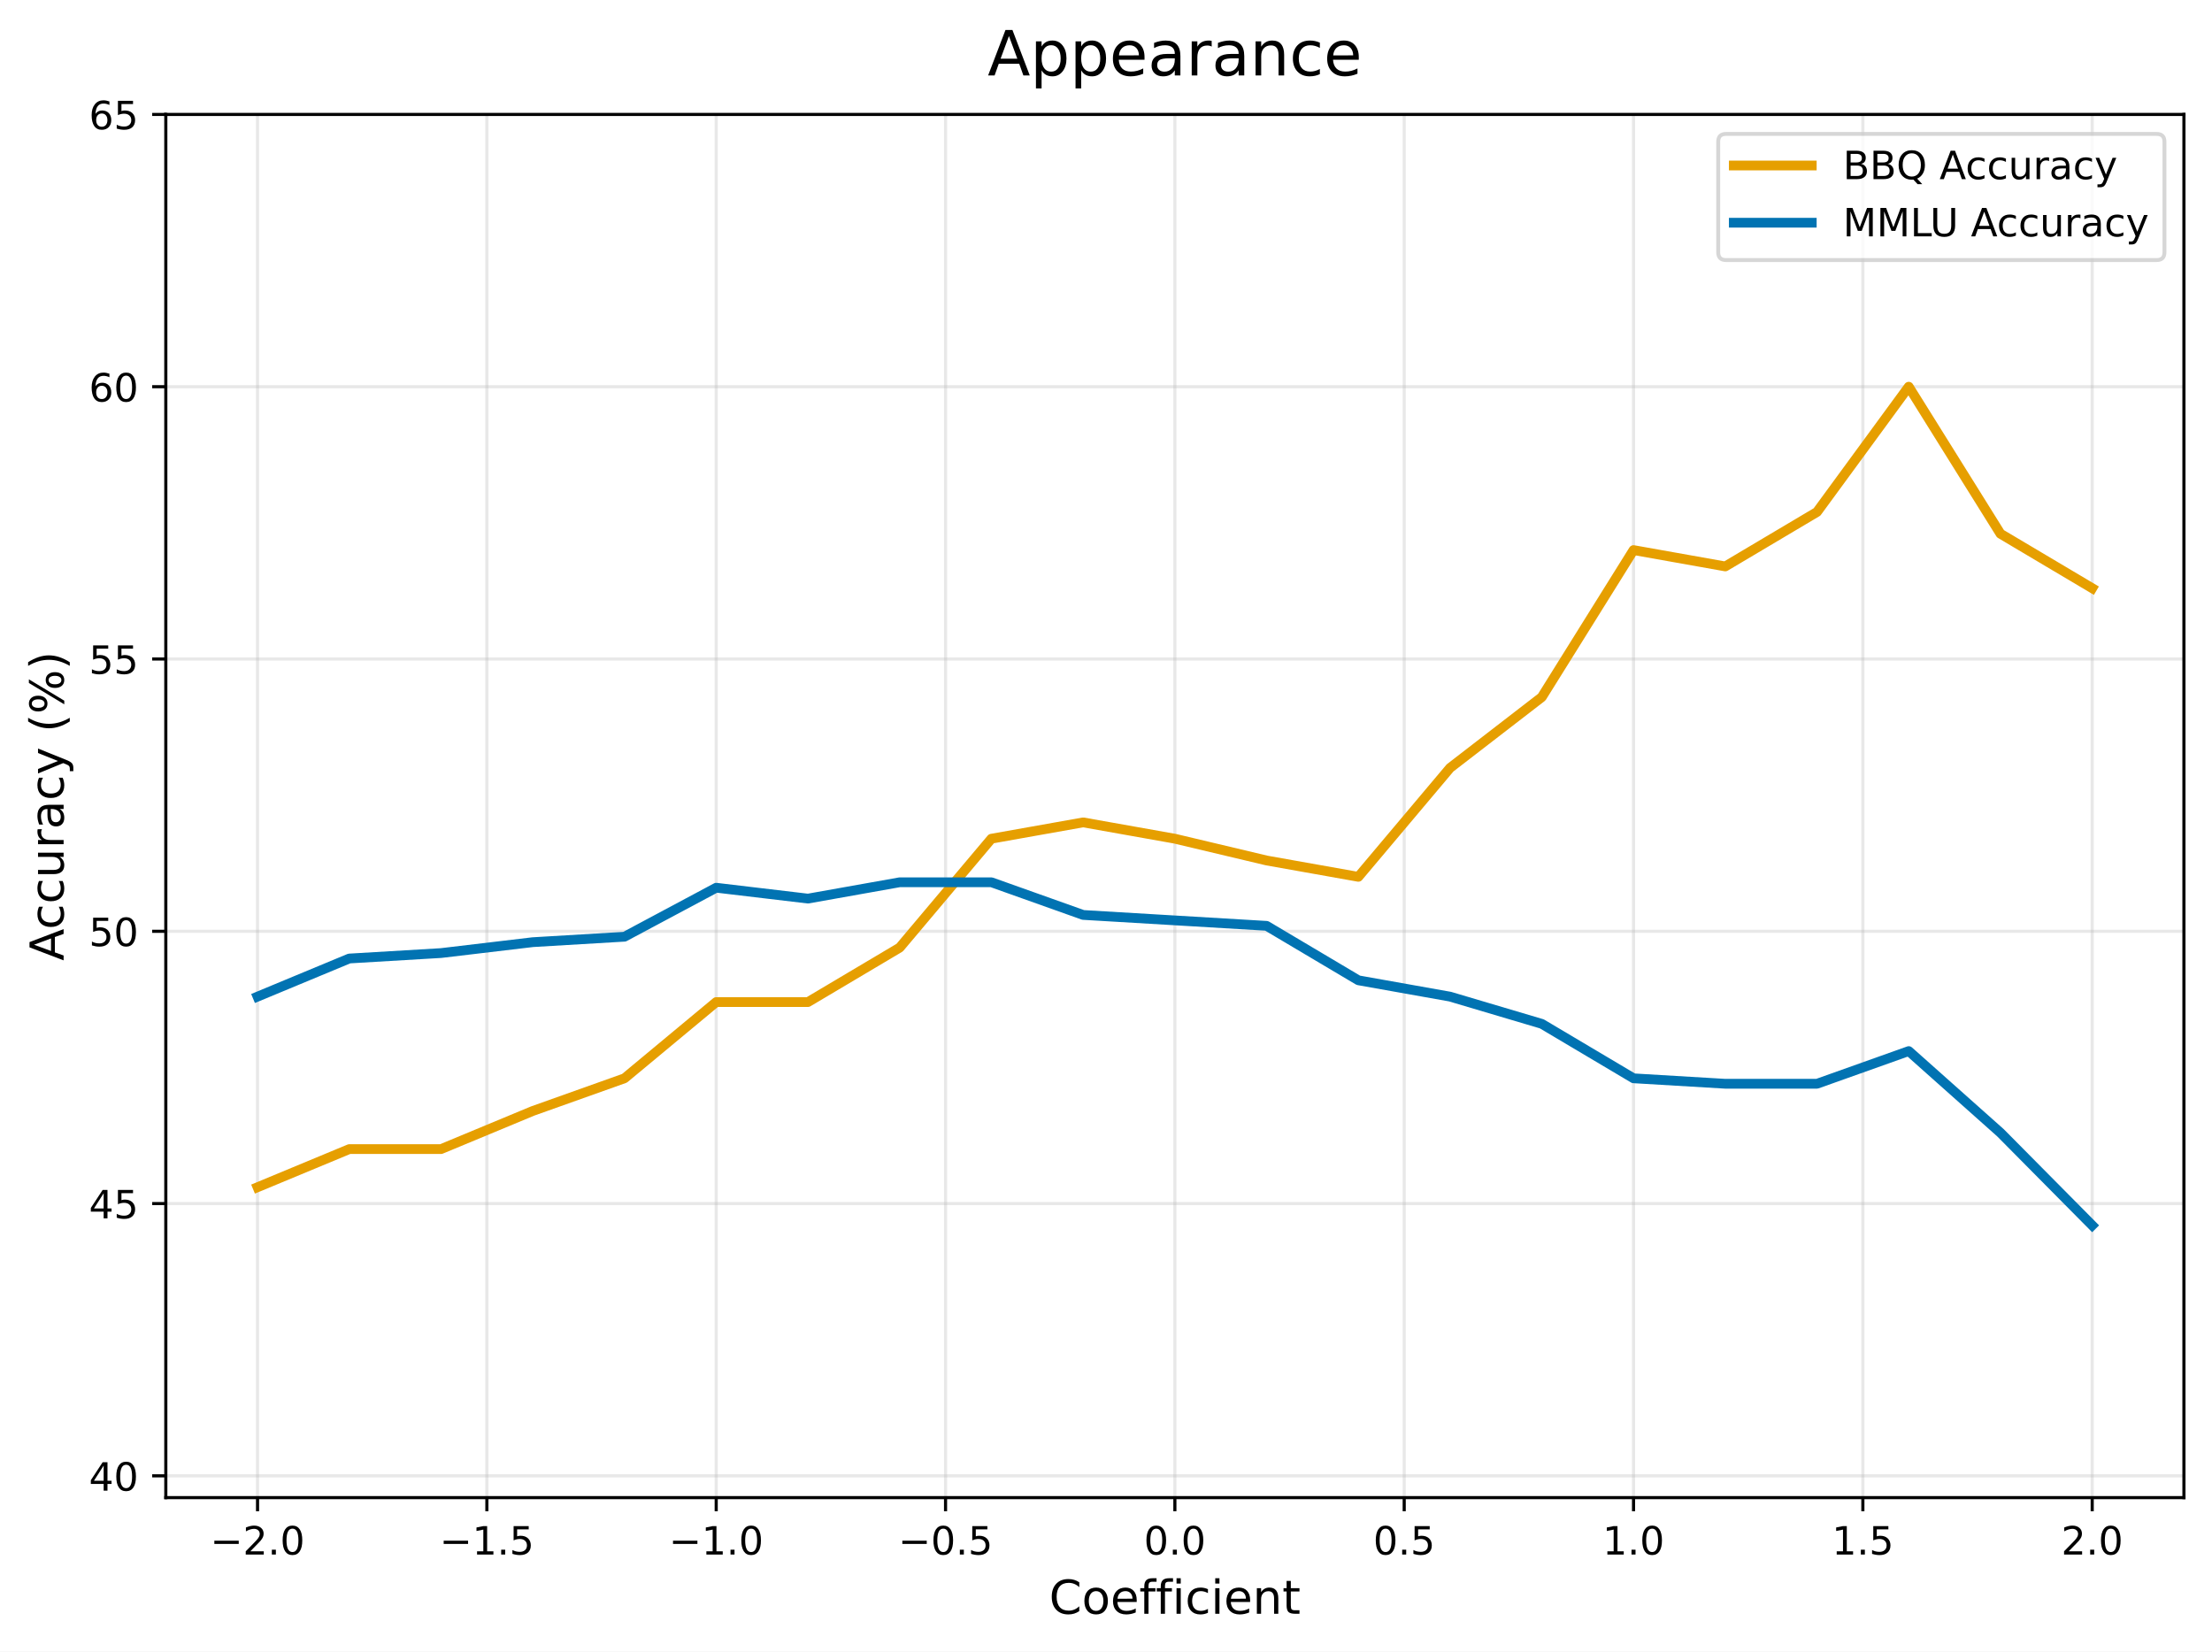
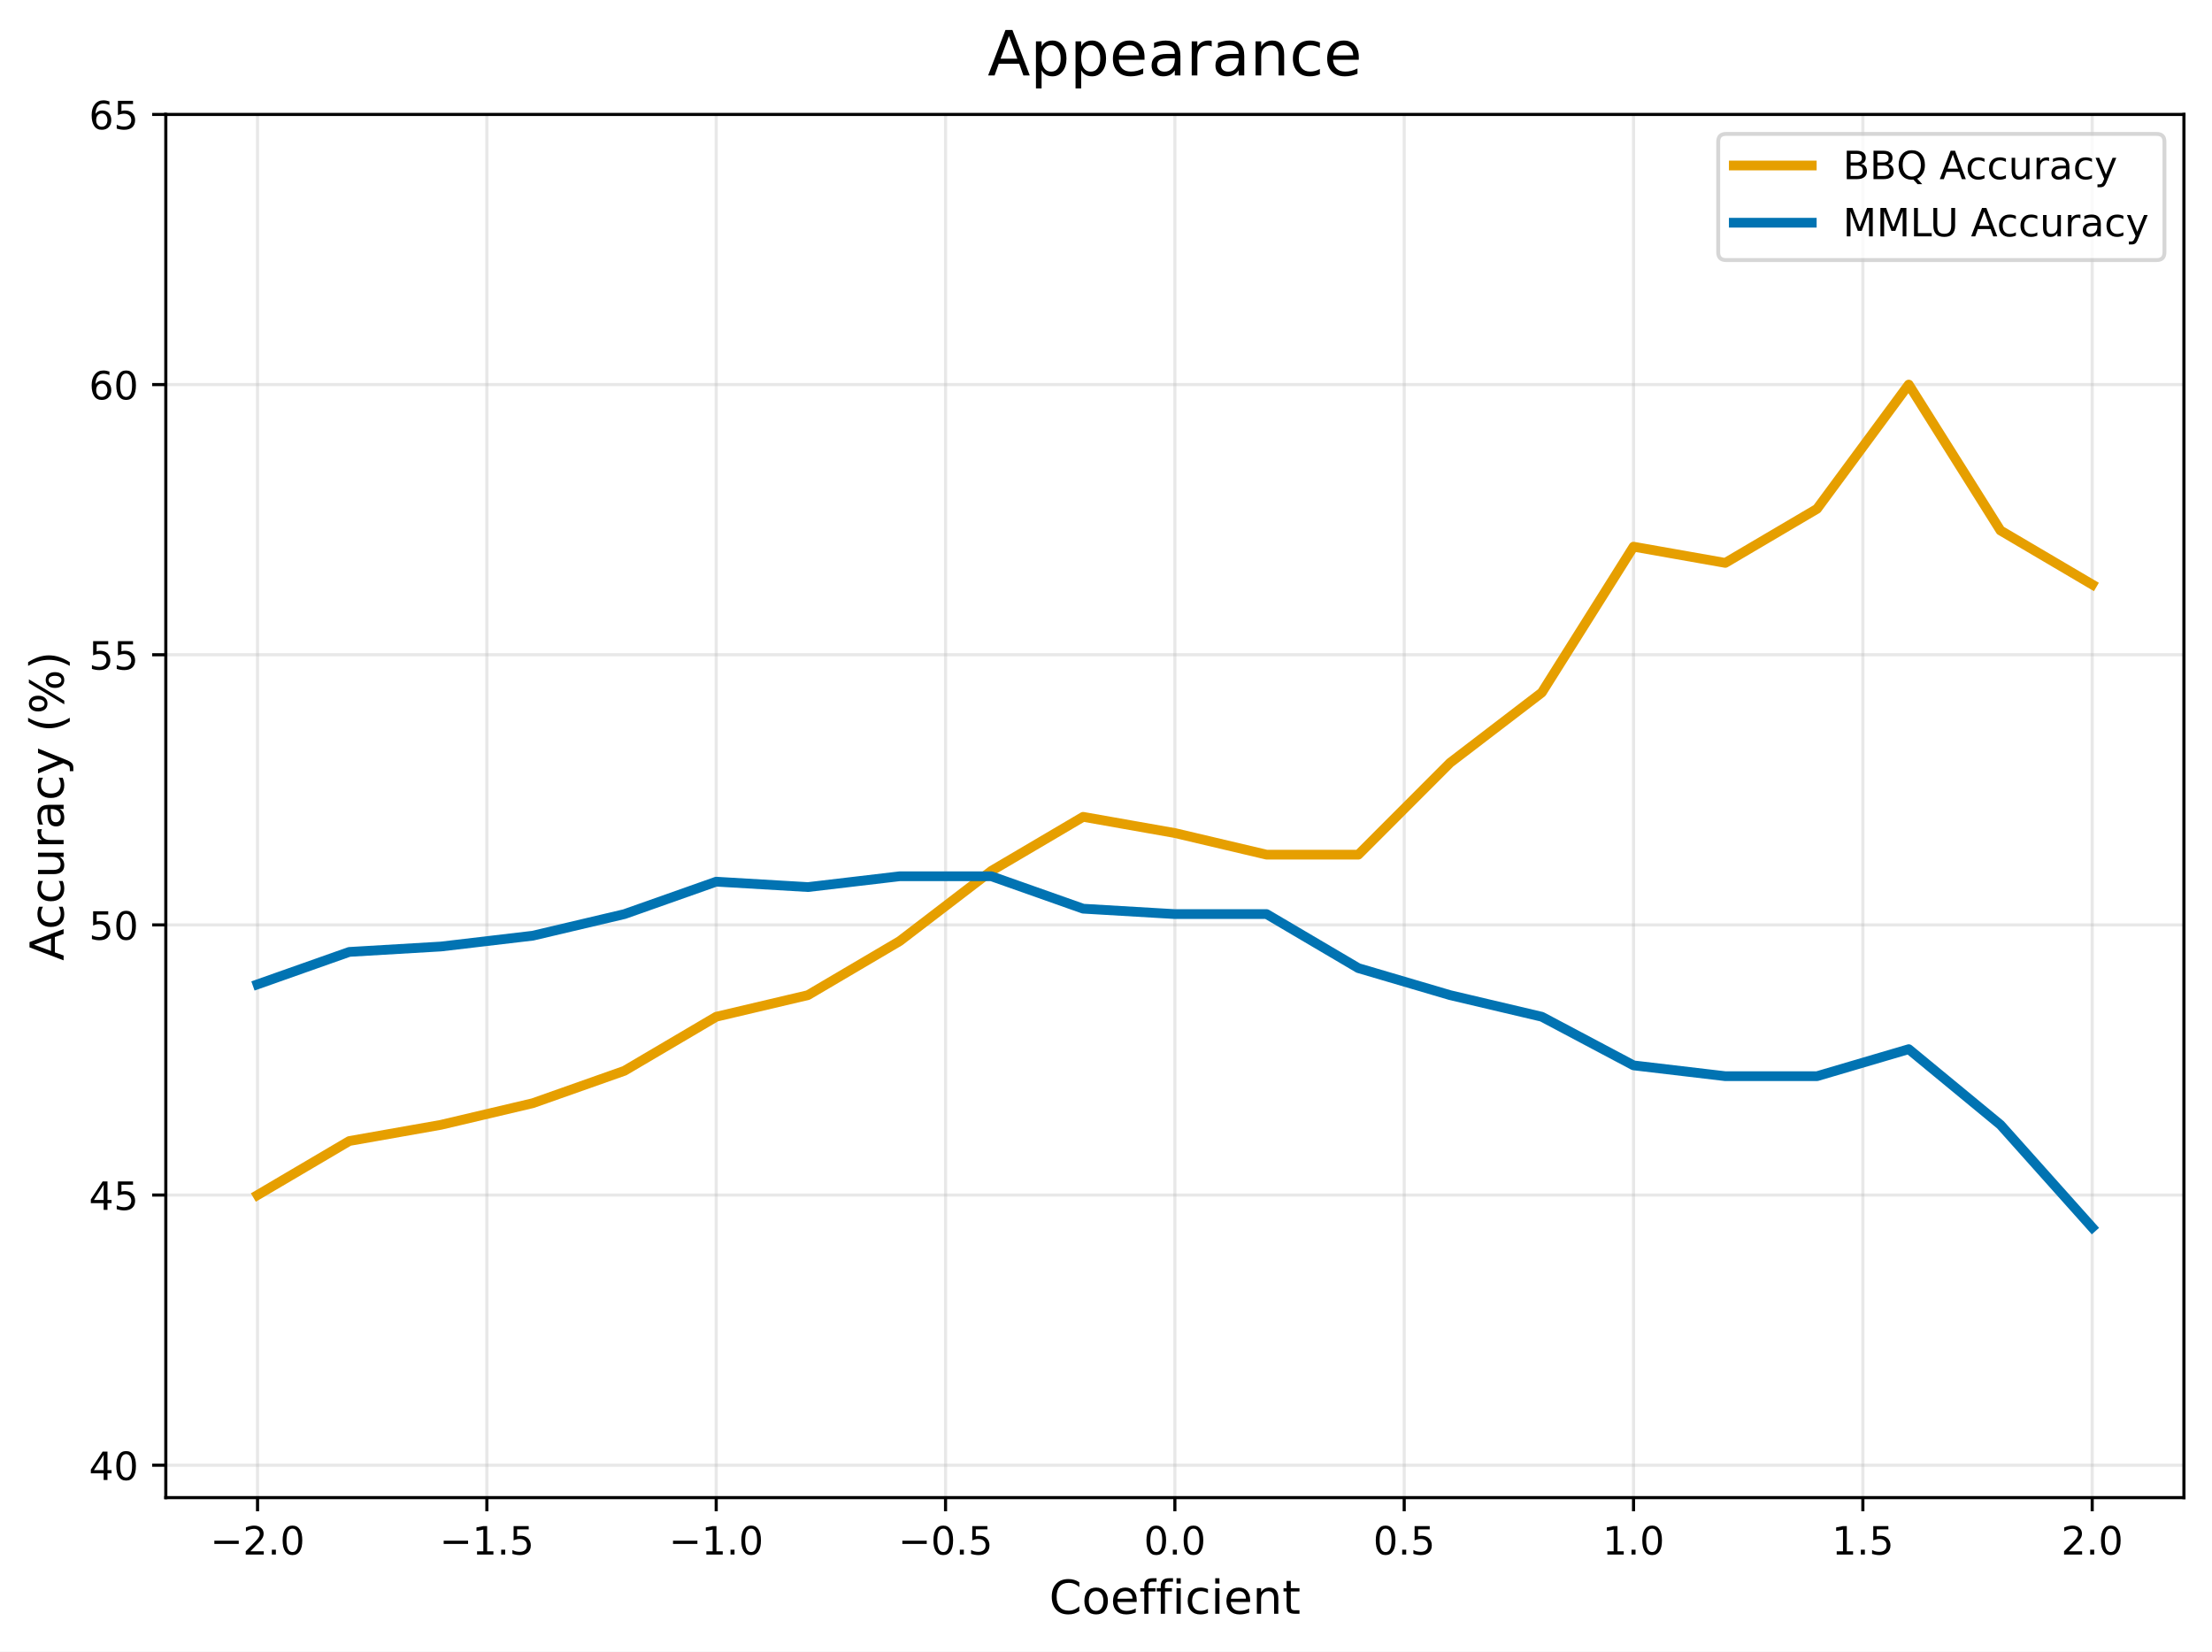
<svg xmlns="http://www.w3.org/2000/svg" xmlns:xlink="http://www.w3.org/1999/xlink" width="567.489pt" height="423.689pt" viewBox="0 0 567.489 423.689" version="1.1">
  <defs>
    <style type="text/css">*{stroke-linejoin: round; stroke-linecap: butt}</style>
  </defs>
  <g id="figure_1">
    <g id="patch_1">
      <path d="M 0 423.689  L 567.489 423.689  L 567.489 0  L 0 0  z " style="fill: #ffffff" />
    </g>
    <g id="axes_1">
      <g id="patch_2">
        <path d="M 42.539 384.197  L 560.289 384.197  L 560.289 29.358  L 42.539 29.358  z " style="fill: #ffffff" />
      </g>
      <g id="matplotlib.axis_1">
        <g id="xtick_1">
          <g id="line2d_1">
-             <path d="M 66.073 384.197  L 66.073 29.358  " clip-path="url(#pee9d8e4a47)" style="fill: none; stroke: #b0b0b0; stroke-opacity: 0.3; stroke-width: 0.8; stroke-linecap: square" />
+             <path d="M 66.073 384.197  L 66.073 29.358  " clip-path="url(#p4765f269e0)" style="fill: none; stroke: #b0b0b0; stroke-opacity: 0.3; stroke-width: 0.8; stroke-linecap: square" />
          </g>
          <g id="line2d_2">
            <defs>
-               <path id="mdbf697d96a" d="M 0 0  L 0 3.5  " style="stroke: #000000; stroke-width: 0.8" />
-             </defs>
-             <g>
-               <use xlink:href="#mdbf697d96a" x="66.073" y="384.197" style="stroke: #000000; stroke-width: 0.8" />
+               <path id="mf1cdeac065" d="M 0 0  L 0 3.5  " style="stroke: #000000; stroke-width: 0.8" />
+             </defs>
+             <g>
+               <use xlink:href="#mf1cdeac065" x="66.073" y="384.197" style="stroke: #000000; stroke-width: 0.8" />
            </g>
          </g>
          <g id="text_1">
            <g transform="translate(53.93144 398.7959) scale(0.1 -0.1)">
              <defs>
                <path id="DejaVuSans-2212" d="M 678 2272  L 4684 2272  L 4684 1741  L 678 1741  L 678 2272  z " transform="scale(0.015625)" />
                <path id="DejaVuSans-32" d="M 1228 531  L 3431 531  L 3431 0  L 469 0  L 469 531  Q 828 903 1448 1529  Q 2069 2156 2228 2338  Q 2531 2678 2651 2914  Q 2772 3150 2772 3378  Q 2772 3750 2511 3984  Q 2250 4219 1831 4219  Q 1534 4219 1204 4116  Q 875 4013 500 3803  L 500 4441  Q 881 4594 1212 4672  Q 1544 4750 1819 4750  Q 2544 4750 2975 4387  Q 3406 4025 3406 3419  Q 3406 3131 3298 2873  Q 3191 2616 2906 2266  Q 2828 2175 2409 1742  Q 1991 1309 1228 531  z " transform="scale(0.015625)" />
                <path id="DejaVuSans-2e" d="M 684 794  L 1344 794  L 1344 0  L 684 0  L 684 794  z " transform="scale(0.015625)" />
                <path id="DejaVuSans-30" d="M 2034 4250  Q 1547 4250 1301 3770  Q 1056 3291 1056 2328  Q 1056 1369 1301 889  Q 1547 409 2034 409  Q 2525 409 2770 889  Q 3016 1369 3016 2328  Q 3016 3291 2770 3770  Q 2525 4250 2034 4250  z M 2034 4750  Q 2819 4750 3233 4129  Q 3647 3509 3647 2328  Q 3647 1150 3233 529  Q 2819 -91 2034 -91  Q 1250 -91 836 529  Q 422 1150 422 2328  Q 422 3509 836 4129  Q 1250 4750 2034 4750  z " transform="scale(0.015625)" />
              </defs>
              <use xlink:href="#DejaVuSans-2212" />
              <use xlink:href="#DejaVuSans-32" transform="translate(83.78906 0)" />
              <use xlink:href="#DejaVuSans-2e" transform="translate(147.4121 0)" />
              <use xlink:href="#DejaVuSans-30" transform="translate(179.1992 0)" />
            </g>
          </g>
        </g>
        <g id="xtick_2">
          <g id="line2d_3">
-             <path d="M 124.908 384.197  L 124.908 29.358  " clip-path="url(#pee9d8e4a47)" style="fill: none; stroke: #b0b0b0; stroke-opacity: 0.3; stroke-width: 0.8; stroke-linecap: square" />
+             <path d="M 124.908 384.197  L 124.908 29.358  " clip-path="url(#p4765f269e0)" style="fill: none; stroke: #b0b0b0; stroke-opacity: 0.3; stroke-width: 0.8; stroke-linecap: square" />
          </g>
          <g id="line2d_4">
            <g>
-               <use xlink:href="#mdbf697d96a" x="124.908" y="384.197" style="stroke: #000000; stroke-width: 0.8" />
+               <use xlink:href="#mf1cdeac065" x="124.908" y="384.197" style="stroke: #000000; stroke-width: 0.8" />
            </g>
          </g>
          <g id="text_2">
            <g transform="translate(112.7667 398.7959) scale(0.1 -0.1)">
              <defs>
                <path id="DejaVuSans-31" d="M 794 531  L 1825 531  L 1825 4091  L 703 3866  L 703 4441  L 1819 4666  L 2450 4666  L 2450 531  L 3481 531  L 3481 0  L 794 0  L 794 531  z " transform="scale(0.015625)" />
                <path id="DejaVuSans-35" d="M 691 4666  L 3169 4666  L 3169 4134  L 1269 4134  L 1269 2991  Q 1406 3038 1543 3061  Q 1681 3084 1819 3084  Q 2600 3084 3056 2656  Q 3513 2228 3513 1497  Q 3513 744 3044 326  Q 2575 -91 1722 -91  Q 1428 -91 1123 -41  Q 819 9 494 109  L 494 744  Q 775 591 1075 516  Q 1375 441 1709 441  Q 2250 441 2565 725  Q 2881 1009 2881 1497  Q 2881 1984 2565 2268  Q 2250 2553 1709 2553  Q 1456 2553 1204 2497  Q 953 2441 691 2322  L 691 4666  z " transform="scale(0.015625)" />
              </defs>
              <use xlink:href="#DejaVuSans-2212" />
              <use xlink:href="#DejaVuSans-31" transform="translate(83.78906 0)" />
              <use xlink:href="#DejaVuSans-2e" transform="translate(147.4121 0)" />
              <use xlink:href="#DejaVuSans-35" transform="translate(179.1992 0)" />
            </g>
          </g>
        </g>
        <g id="xtick_3">
          <g id="line2d_5">
-             <path d="M 183.743 384.197  L 183.743 29.358  " clip-path="url(#pee9d8e4a47)" style="fill: none; stroke: #b0b0b0; stroke-opacity: 0.3; stroke-width: 0.8; stroke-linecap: square" />
+             <path d="M 183.743 384.197  L 183.743 29.358  " clip-path="url(#p4765f269e0)" style="fill: none; stroke: #b0b0b0; stroke-opacity: 0.3; stroke-width: 0.8; stroke-linecap: square" />
          </g>
          <g id="line2d_6">
            <g>
-               <use xlink:href="#mdbf697d96a" x="183.743" y="384.197" style="stroke: #000000; stroke-width: 0.8" />
+               <use xlink:href="#mf1cdeac065" x="183.743" y="384.197" style="stroke: #000000; stroke-width: 0.8" />
            </g>
          </g>
          <g id="text_3">
            <g transform="translate(171.6019 398.7959) scale(0.1 -0.1)">
              <use xlink:href="#DejaVuSans-2212" />
              <use xlink:href="#DejaVuSans-31" transform="translate(83.78906 0)" />
              <use xlink:href="#DejaVuSans-2e" transform="translate(147.4121 0)" />
              <use xlink:href="#DejaVuSans-30" transform="translate(179.1992 0)" />
            </g>
          </g>
        </g>
        <g id="xtick_4">
          <g id="line2d_7">
-             <path d="M 242.579 384.197  L 242.579 29.358  " clip-path="url(#pee9d8e4a47)" style="fill: none; stroke: #b0b0b0; stroke-opacity: 0.3; stroke-width: 0.8; stroke-linecap: square" />
+             <path d="M 242.579 384.197  L 242.579 29.358  " clip-path="url(#p4765f269e0)" style="fill: none; stroke: #b0b0b0; stroke-opacity: 0.3; stroke-width: 0.8; stroke-linecap: square" />
          </g>
          <g id="line2d_8">
            <g>
-               <use xlink:href="#mdbf697d96a" x="242.579" y="384.197" style="stroke: #000000; stroke-width: 0.8" />
+               <use xlink:href="#mf1cdeac065" x="242.579" y="384.197" style="stroke: #000000; stroke-width: 0.8" />
            </g>
          </g>
          <g id="text_4">
            <g transform="translate(230.4371 398.7959) scale(0.1 -0.1)">
              <use xlink:href="#DejaVuSans-2212" />
              <use xlink:href="#DejaVuSans-30" transform="translate(83.78906 0)" />
              <use xlink:href="#DejaVuSans-2e" transform="translate(147.4121 0)" />
              <use xlink:href="#DejaVuSans-35" transform="translate(179.1992 0)" />
            </g>
          </g>
        </g>
        <g id="xtick_5">
          <g id="line2d_9">
-             <path d="M 301.414 384.197  L 301.414 29.358  " clip-path="url(#pee9d8e4a47)" style="fill: none; stroke: #b0b0b0; stroke-opacity: 0.3; stroke-width: 0.8; stroke-linecap: square" />
+             <path d="M 301.414 384.197  L 301.414 29.358  " clip-path="url(#p4765f269e0)" style="fill: none; stroke: #b0b0b0; stroke-opacity: 0.3; stroke-width: 0.8; stroke-linecap: square" />
          </g>
          <g id="line2d_10">
            <g>
-               <use xlink:href="#mdbf697d96a" x="301.414" y="384.197" style="stroke: #000000; stroke-width: 0.8" />
+               <use xlink:href="#mf1cdeac065" x="301.414" y="384.197" style="stroke: #000000; stroke-width: 0.8" />
            </g>
          </g>
          <g id="text_5">
            <g transform="translate(293.4622 398.7959) scale(0.1 -0.1)">
              <use xlink:href="#DejaVuSans-30" />
              <use xlink:href="#DejaVuSans-2e" transform="translate(63.62305 0)" />
              <use xlink:href="#DejaVuSans-30" transform="translate(95.41016 0)" />
            </g>
          </g>
        </g>
        <g id="xtick_6">
          <g id="line2d_11">
-             <path d="M 360.249 384.197  L 360.249 29.358  " clip-path="url(#pee9d8e4a47)" style="fill: none; stroke: #b0b0b0; stroke-opacity: 0.3; stroke-width: 0.8; stroke-linecap: square" />
+             <path d="M 360.249 384.197  L 360.249 29.358  " clip-path="url(#p4765f269e0)" style="fill: none; stroke: #b0b0b0; stroke-opacity: 0.3; stroke-width: 0.8; stroke-linecap: square" />
          </g>
          <g id="line2d_12">
            <g>
-               <use xlink:href="#mdbf697d96a" x="360.249" y="384.197" style="stroke: #000000; stroke-width: 0.8" />
+               <use xlink:href="#mf1cdeac065" x="360.249" y="384.197" style="stroke: #000000; stroke-width: 0.8" />
            </g>
          </g>
          <g id="text_6">
            <g transform="translate(352.2974 398.7959) scale(0.1 -0.1)">
              <use xlink:href="#DejaVuSans-30" />
              <use xlink:href="#DejaVuSans-2e" transform="translate(63.62305 0)" />
              <use xlink:href="#DejaVuSans-35" transform="translate(95.41016 0)" />
            </g>
          </g>
        </g>
        <g id="xtick_7">
          <g id="line2d_13">
-             <path d="M 419.084 384.197  L 419.084 29.358  " clip-path="url(#pee9d8e4a47)" style="fill: none; stroke: #b0b0b0; stroke-opacity: 0.3; stroke-width: 0.8; stroke-linecap: square" />
+             <path d="M 419.084 384.197  L 419.084 29.358  " clip-path="url(#p4765f269e0)" style="fill: none; stroke: #b0b0b0; stroke-opacity: 0.3; stroke-width: 0.8; stroke-linecap: square" />
          </g>
          <g id="line2d_14">
            <g>
-               <use xlink:href="#mdbf697d96a" x="419.084" y="384.197" style="stroke: #000000; stroke-width: 0.8" />
+               <use xlink:href="#mf1cdeac065" x="419.084" y="384.197" style="stroke: #000000; stroke-width: 0.8" />
            </g>
          </g>
          <g id="text_7">
            <g transform="translate(411.1326 398.7959) scale(0.1 -0.1)">
              <use xlink:href="#DejaVuSans-31" />
              <use xlink:href="#DejaVuSans-2e" transform="translate(63.62305 0)" />
              <use xlink:href="#DejaVuSans-30" transform="translate(95.41016 0)" />
            </g>
          </g>
        </g>
        <g id="xtick_8">
          <g id="line2d_15">
-             <path d="M 477.919 384.197  L 477.919 29.358  " clip-path="url(#pee9d8e4a47)" style="fill: none; stroke: #b0b0b0; stroke-opacity: 0.3; stroke-width: 0.8; stroke-linecap: square" />
+             <path d="M 477.919 384.197  L 477.919 29.358  " clip-path="url(#p4765f269e0)" style="fill: none; stroke: #b0b0b0; stroke-opacity: 0.3; stroke-width: 0.8; stroke-linecap: square" />
          </g>
          <g id="line2d_16">
            <g>
-               <use xlink:href="#mdbf697d96a" x="477.919" y="384.197" style="stroke: #000000; stroke-width: 0.8" />
+               <use xlink:href="#mf1cdeac065" x="477.919" y="384.197" style="stroke: #000000; stroke-width: 0.8" />
            </g>
          </g>
          <g id="text_8">
            <g transform="translate(469.9679 398.7959) scale(0.1 -0.1)">
              <use xlink:href="#DejaVuSans-31" />
              <use xlink:href="#DejaVuSans-2e" transform="translate(63.62305 0)" />
              <use xlink:href="#DejaVuSans-35" transform="translate(95.41016 0)" />
            </g>
          </g>
        </g>
        <g id="xtick_9">
          <g id="line2d_17">
-             <path d="M 536.755 384.197  L 536.755 29.358  " clip-path="url(#pee9d8e4a47)" style="fill: none; stroke: #b0b0b0; stroke-opacity: 0.3; stroke-width: 0.8; stroke-linecap: square" />
+             <path d="M 536.755 384.197  L 536.755 29.358  " clip-path="url(#p4765f269e0)" style="fill: none; stroke: #b0b0b0; stroke-opacity: 0.3; stroke-width: 0.8; stroke-linecap: square" />
          </g>
          <g id="line2d_18">
            <g>
-               <use xlink:href="#mdbf697d96a" x="536.755" y="384.197" style="stroke: #000000; stroke-width: 0.8" />
+               <use xlink:href="#mf1cdeac065" x="536.755" y="384.197" style="stroke: #000000; stroke-width: 0.8" />
            </g>
          </g>
          <g id="text_9">
            <g transform="translate(528.8031 398.7959) scale(0.1 -0.1)">
              <use xlink:href="#DejaVuSans-32" />
              <use xlink:href="#DejaVuSans-2e" transform="translate(63.62305 0)" />
              <use xlink:href="#DejaVuSans-30" transform="translate(95.41016 0)" />
            </g>
          </g>
        </g>
        <g id="text_10">
          <g transform="translate(269.1572 413.9937) scale(0.12 -0.12)">
            <defs>
              <path id="DejaVuSans-43" d="M 4122 4306  L 4122 3641  Q 3803 3938 3442 4084  Q 3081 4231 2675 4231  Q 1875 4231 1450 3742  Q 1025 3253 1025 2328  Q 1025 1406 1450 917  Q 1875 428 2675 428  Q 3081 428 3442 575  Q 3803 722 4122 1019  L 4122 359  Q 3791 134 3420 21  Q 3050 -91 2638 -91  Q 1578 -91 968 557  Q 359 1206 359 2328  Q 359 3453 968 4101  Q 1578 4750 2638 4750  Q 3056 4750 3426 4639  Q 3797 4528 4122 4306  z " transform="scale(0.015625)" />
              <path id="DejaVuSans-6f" d="M 1959 3097  Q 1497 3097 1228 2736  Q 959 2375 959 1747  Q 959 1119 1226 758  Q 1494 397 1959 397  Q 2419 397 2687 759  Q 2956 1122 2956 1747  Q 2956 2369 2687 2733  Q 2419 3097 1959 3097  z M 1959 3584  Q 2709 3584 3137 3096  Q 3566 2609 3566 1747  Q 3566 888 3137 398  Q 2709 -91 1959 -91  Q 1206 -91 779 398  Q 353 888 353 1747  Q 353 2609 779 3096  Q 1206 3584 1959 3584  z " transform="scale(0.015625)" />
              <path id="DejaVuSans-65" d="M 3597 1894  L 3597 1613  L 953 1613  Q 991 1019 1311 708  Q 1631 397 2203 397  Q 2534 397 2845 478  Q 3156 559 3463 722  L 3463 178  Q 3153 47 2828 -22  Q 2503 -91 2169 -91  Q 1331 -91 842 396  Q 353 884 353 1716  Q 353 2575 817 3079  Q 1281 3584 2069 3584  Q 2775 3584 3186 3129  Q 3597 2675 3597 1894  z M 3022 2063  Q 3016 2534 2758 2815  Q 2500 3097 2075 3097  Q 1594 3097 1305 2825  Q 1016 2553 972 2059  L 3022 2063  z " transform="scale(0.015625)" />
              <path id="DejaVuSans-66" d="M 2375 4863  L 2375 4384  L 1825 4384  Q 1516 4384 1395 4259  Q 1275 4134 1275 3809  L 1275 3500  L 2222 3500  L 2222 3053  L 1275 3053  L 1275 0  L 697 0  L 697 3053  L 147 3053  L 147 3500  L 697 3500  L 697 3744  Q 697 4328 969 4595  Q 1241 4863 1831 4863  L 2375 4863  z " transform="scale(0.015625)" />
              <path id="DejaVuSans-69" d="M 603 3500  L 1178 3500  L 1178 0  L 603 0  L 603 3500  z M 603 4863  L 1178 4863  L 1178 4134  L 603 4134  L 603 4863  z " transform="scale(0.015625)" />
              <path id="DejaVuSans-63" d="M 3122 3366  L 3122 2828  Q 2878 2963 2633 3030  Q 2388 3097 2138 3097  Q 1578 3097 1268 2742  Q 959 2388 959 1747  Q 959 1106 1268 751  Q 1578 397 2138 397  Q 2388 397 2633 464  Q 2878 531 3122 666  L 3122 134  Q 2881 22 2623 -34  Q 2366 -91 2075 -91  Q 1284 -91 818 406  Q 353 903 353 1747  Q 353 2603 823 3093  Q 1294 3584 2113 3584  Q 2378 3584 2631 3529  Q 2884 3475 3122 3366  z " transform="scale(0.015625)" />
              <path id="DejaVuSans-6e" d="M 3513 2113  L 3513 0  L 2938 0  L 2938 2094  Q 2938 2591 2744 2837  Q 2550 3084 2163 3084  Q 1697 3084 1428 2787  Q 1159 2491 1159 1978  L 1159 0  L 581 0  L 581 3500  L 1159 3500  L 1159 2956  Q 1366 3272 1645 3428  Q 1925 3584 2291 3584  Q 2894 3584 3203 3211  Q 3513 2838 3513 2113  z " transform="scale(0.015625)" />
              <path id="DejaVuSans-74" d="M 1172 4494  L 1172 3500  L 2356 3500  L 2356 3053  L 1172 3053  L 1172 1153  Q 1172 725 1289 603  Q 1406 481 1766 481  L 2356 481  L 2356 0  L 1766 0  Q 1100 0 847 248  Q 594 497 594 1153  L 594 3053  L 172 3053  L 172 3500  L 594 3500  L 594 4494  L 1172 4494  z " transform="scale(0.015625)" />
            </defs>
            <use xlink:href="#DejaVuSans-43" />
            <use xlink:href="#DejaVuSans-6f" transform="translate(69.82422 0)" />
            <use xlink:href="#DejaVuSans-65" transform="translate(131.0059 0)" />
            <use xlink:href="#DejaVuSans-66" transform="translate(192.5293 0)" />
            <use xlink:href="#DejaVuSans-66" transform="translate(227.7344 0)" />
            <use xlink:href="#DejaVuSans-69" transform="translate(262.9395 0)" />
            <use xlink:href="#DejaVuSans-63" transform="translate(290.7227 0)" />
            <use xlink:href="#DejaVuSans-69" transform="translate(345.7031 0)" />
            <use xlink:href="#DejaVuSans-65" transform="translate(373.4863 0)" />
            <use xlink:href="#DejaVuSans-6e" transform="translate(435.0098 0)" />
            <use xlink:href="#DejaVuSans-74" transform="translate(498.3887 0)" />
          </g>
        </g>
      </g>
      <g id="matplotlib.axis_2">
        <g id="ytick_1">
          <g id="line2d_19">
-             <path d="M 42.539 378.609  L 560.289 378.609  " clip-path="url(#pee9d8e4a47)" style="fill: none; stroke: #b0b0b0; stroke-opacity: 0.3; stroke-width: 0.8; stroke-linecap: square" />
+             <path d="M 42.539 375.881  L 560.289 375.881  " clip-path="url(#p4765f269e0)" style="fill: none; stroke: #b0b0b0; stroke-opacity: 0.3; stroke-width: 0.8; stroke-linecap: square" />
          </g>
          <g id="line2d_20">
            <defs>
-               <path id="m1f6b802bf0" d="M 0 0  L -3.5 0  " style="stroke: #000000; stroke-width: 0.8" />
-             </defs>
-             <g>
-               <use xlink:href="#m1f6b802bf0" x="42.539" y="378.609" style="stroke: #000000; stroke-width: 0.8" />
+               <path id="md0b53b8c91" d="M 0 0  L -3.5 0  " style="stroke: #000000; stroke-width: 0.8" />
+             </defs>
+             <g>
+               <use xlink:href="#md0b53b8c91" x="42.539" y="375.881" style="stroke: #000000; stroke-width: 0.8" />
            </g>
          </g>
          <g id="text_11">
-             <g transform="translate(22.81375 382.4087) scale(0.1 -0.1)">
+             <g transform="translate(22.81375 379.6802) scale(0.1 -0.1)">
              <defs>
                <path id="DejaVuSans-34" d="M 2419 4116  L 825 1625  L 2419 1625  L 2419 4116  z M 2253 4666  L 3047 4666  L 3047 1625  L 3713 1625  L 3713 1100  L 3047 1100  L 3047 0  L 2419 0  L 2419 1100  L 313 1100  L 313 1709  L 2253 4666  z " transform="scale(0.015625)" />
              </defs>
              <use xlink:href="#DejaVuSans-34" />
              <use xlink:href="#DejaVuSans-30" transform="translate(63.62305 0)" />
            </g>
          </g>
        </g>
        <g id="ytick_2">
          <g id="line2d_21">
-             <path d="M 42.539 308.759  L 560.289 308.759  " clip-path="url(#pee9d8e4a47)" style="fill: none; stroke: #b0b0b0; stroke-opacity: 0.3; stroke-width: 0.8; stroke-linecap: square" />
+             <path d="M 42.539 306.576  L 560.289 306.576  " clip-path="url(#p4765f269e0)" style="fill: none; stroke: #b0b0b0; stroke-opacity: 0.3; stroke-width: 0.8; stroke-linecap: square" />
          </g>
          <g id="line2d_22">
            <g>
-               <use xlink:href="#m1f6b802bf0" x="42.539" y="308.759" style="stroke: #000000; stroke-width: 0.8" />
+               <use xlink:href="#md0b53b8c91" x="42.539" y="306.576" style="stroke: #000000; stroke-width: 0.8" />
            </g>
          </g>
          <g id="text_12">
-             <g transform="translate(22.81375 312.5583) scale(0.1 -0.1)">
+             <g transform="translate(22.81375 310.3755) scale(0.1 -0.1)">
              <use xlink:href="#DejaVuSans-34" />
              <use xlink:href="#DejaVuSans-35" transform="translate(63.62305 0)" />
            </g>
          </g>
        </g>
        <g id="ytick_3">
          <g id="line2d_23">
-             <path d="M 42.539 238.909  L 560.289 238.909  " clip-path="url(#pee9d8e4a47)" style="fill: none; stroke: #b0b0b0; stroke-opacity: 0.3; stroke-width: 0.8; stroke-linecap: square" />
+             <path d="M 42.539 237.272  L 560.289 237.272  " clip-path="url(#p4765f269e0)" style="fill: none; stroke: #b0b0b0; stroke-opacity: 0.3; stroke-width: 0.8; stroke-linecap: square" />
          </g>
          <g id="line2d_24">
            <g>
-               <use xlink:href="#m1f6b802bf0" x="42.539" y="238.909" style="stroke: #000000; stroke-width: 0.8" />
+               <use xlink:href="#md0b53b8c91" x="42.539" y="237.272" style="stroke: #000000; stroke-width: 0.8" />
            </g>
          </g>
          <g id="text_13">
-             <g transform="translate(22.81375 242.7079) scale(0.1 -0.1)">
+             <g transform="translate(22.81375 241.0708) scale(0.1 -0.1)">
              <use xlink:href="#DejaVuSans-35" />
              <use xlink:href="#DejaVuSans-30" transform="translate(63.62305 0)" />
            </g>
          </g>
        </g>
        <g id="ytick_4">
          <g id="line2d_25">
-             <path d="M 42.539 169.058  L 560.289 169.058  " clip-path="url(#pee9d8e4a47)" style="fill: none; stroke: #b0b0b0; stroke-opacity: 0.3; stroke-width: 0.8; stroke-linecap: square" />
+             <path d="M 42.539 167.967  L 560.289 167.967  " clip-path="url(#p4765f269e0)" style="fill: none; stroke: #b0b0b0; stroke-opacity: 0.3; stroke-width: 0.8; stroke-linecap: square" />
          </g>
          <g id="line2d_26">
            <g>
-               <use xlink:href="#m1f6b802bf0" x="42.539" y="169.058" style="stroke: #000000; stroke-width: 0.8" />
+               <use xlink:href="#md0b53b8c91" x="42.539" y="167.967" style="stroke: #000000; stroke-width: 0.8" />
            </g>
          </g>
          <g id="text_14">
-             <g transform="translate(22.81375 172.8575) scale(0.1 -0.1)">
+             <g transform="translate(22.81375 171.7661) scale(0.1 -0.1)">
              <use xlink:href="#DejaVuSans-35" />
              <use xlink:href="#DejaVuSans-35" transform="translate(63.62305 0)" />
            </g>
          </g>
        </g>
        <g id="ytick_5">
          <g id="line2d_27">
-             <path d="M 42.539 99.208  L 560.289 99.208  " clip-path="url(#pee9d8e4a47)" style="fill: none; stroke: #b0b0b0; stroke-opacity: 0.3; stroke-width: 0.8; stroke-linecap: square" />
+             <path d="M 42.539 98.662  L 560.289 98.662  " clip-path="url(#p4765f269e0)" style="fill: none; stroke: #b0b0b0; stroke-opacity: 0.3; stroke-width: 0.8; stroke-linecap: square" />
          </g>
          <g id="line2d_28">
            <g>
-               <use xlink:href="#m1f6b802bf0" x="42.539" y="99.208" style="stroke: #000000; stroke-width: 0.8" />
+               <use xlink:href="#md0b53b8c91" x="42.539" y="98.662" style="stroke: #000000; stroke-width: 0.8" />
            </g>
          </g>
          <g id="text_15">
-             <g transform="translate(22.81375 103.0071) scale(0.1 -0.1)">
+             <g transform="translate(22.81375 102.4614) scale(0.1 -0.1)">
              <defs>
                <path id="DejaVuSans-36" d="M 2113 2584  Q 1688 2584 1439 2293  Q 1191 2003 1191 1497  Q 1191 994 1439 701  Q 1688 409 2113 409  Q 2538 409 2786 701  Q 3034 994 3034 1497  Q 3034 2003 2786 2293  Q 2538 2584 2113 2584  z M 3366 4563  L 3366 3988  Q 3128 4100 2886 4159  Q 2644 4219 2406 4219  Q 1781 4219 1451 3797  Q 1122 3375 1075 2522  Q 1259 2794 1537 2939  Q 1816 3084 2150 3084  Q 2853 3084 3261 2657  Q 3669 2231 3669 1497  Q 3669 778 3244 343  Q 2819 -91 2113 -91  Q 1303 -91 875 529  Q 447 1150 447 2328  Q 447 3434 972 4092  Q 1497 4750 2381 4750  Q 2619 4750 2861 4703  Q 3103 4656 3366 4563  z " transform="scale(0.015625)" />
              </defs>
              <use xlink:href="#DejaVuSans-36" />
              <use xlink:href="#DejaVuSans-30" transform="translate(63.62305 0)" />
            </g>
          </g>
        </g>
        <g id="ytick_6">
          <g id="line2d_29">
-             <path d="M 42.539 29.358  L 560.289 29.358  " clip-path="url(#pee9d8e4a47)" style="fill: none; stroke: #b0b0b0; stroke-opacity: 0.3; stroke-width: 0.8; stroke-linecap: square" />
+             <path d="M 42.539 29.358  L 560.289 29.358  " clip-path="url(#p4765f269e0)" style="fill: none; stroke: #b0b0b0; stroke-opacity: 0.3; stroke-width: 0.8; stroke-linecap: square" />
          </g>
          <g id="line2d_30">
            <g>
-               <use xlink:href="#m1f6b802bf0" x="42.539" y="29.358" style="stroke: #000000; stroke-width: 0.8" />
+               <use xlink:href="#md0b53b8c91" x="42.539" y="29.358" style="stroke: #000000; stroke-width: 0.8" />
            </g>
          </g>
          <g id="text_16">
            <g transform="translate(22.81375 33.15672) scale(0.1 -0.1)">
              <use xlink:href="#DejaVuSans-36" />
              <use xlink:href="#DejaVuSans-35" transform="translate(63.62305 0)" />
            </g>
          </g>
        </g>
        <g id="text_17">
          <g transform="translate(16.31812 246.4609) rotate(-90) scale(0.12 -0.12)">
            <defs>
              <path id="DejaVuSans-41" d="M 2188 4044  L 1331 1722  L 3047 1722  L 2188 4044  z M 1831 4666  L 2547 4666  L 4325 0  L 3669 0  L 3244 1197  L 1141 1197  L 716 0  L 50 0  L 1831 4666  z " transform="scale(0.015625)" />
              <path id="DejaVuSans-75" d="M 544 1381  L 544 3500  L 1119 3500  L 1119 1403  Q 1119 906 1312 657  Q 1506 409 1894 409  Q 2359 409 2629 706  Q 2900 1003 2900 1516  L 2900 3500  L 3475 3500  L 3475 0  L 2900 0  L 2900 538  Q 2691 219 2414 64  Q 2138 -91 1772 -91  Q 1169 -91 856 284  Q 544 659 544 1381  z M 1991 3584  L 1991 3584  z " transform="scale(0.015625)" />
              <path id="DejaVuSans-72" d="M 2631 2963  Q 2534 3019 2420 3045  Q 2306 3072 2169 3072  Q 1681 3072 1420 2755  Q 1159 2438 1159 1844  L 1159 0  L 581 0  L 581 3500  L 1159 3500  L 1159 2956  Q 1341 3275 1631 3429  Q 1922 3584 2338 3584  Q 2397 3584 2469 3576  Q 2541 3569 2628 3553  L 2631 2963  z " transform="scale(0.015625)" />
              <path id="DejaVuSans-61" d="M 2194 1759  Q 1497 1759 1228 1600  Q 959 1441 959 1056  Q 959 750 1161 570  Q 1363 391 1709 391  Q 2188 391 2477 730  Q 2766 1069 2766 1631  L 2766 1759  L 2194 1759  z M 3341 1997  L 3341 0  L 2766 0  L 2766 531  Q 2569 213 2275 61  Q 1981 -91 1556 -91  Q 1019 -91 701 211  Q 384 513 384 1019  Q 384 1609 779 1909  Q 1175 2209 1959 2209  L 2766 2209  L 2766 2266  Q 2766 2663 2505 2880  Q 2244 3097 1772 3097  Q 1472 3097 1187 3025  Q 903 2953 641 2809  L 641 3341  Q 956 3463 1253 3523  Q 1550 3584 1831 3584  Q 2591 3584 2966 3190  Q 3341 2797 3341 1997  z " transform="scale(0.015625)" />
              <path id="DejaVuSans-79" d="M 2059 -325  Q 1816 -950 1584 -1140  Q 1353 -1331 966 -1331  L 506 -1331  L 506 -850  L 844 -850  Q 1081 -850 1212 -737  Q 1344 -625 1503 -206  L 1606 56  L 191 3500  L 800 3500  L 1894 763  L 2988 3500  L 3597 3500  L 2059 -325  z " transform="scale(0.015625)" />
              <path id="DejaVuSans-20" transform="scale(0.015625)" />
              <path id="DejaVuSans-28" d="M 1984 4856  Q 1566 4138 1362 3434  Q 1159 2731 1159 2009  Q 1159 1288 1364 580  Q 1569 -128 1984 -844  L 1484 -844  Q 1016 -109 783 600  Q 550 1309 550 2009  Q 550 2706 781 3412  Q 1013 4119 1484 4856  L 1984 4856  z " transform="scale(0.015625)" />
              <path id="DejaVuSans-25" d="M 4653 2053  Q 4381 2053 4226 1822  Q 4072 1591 4072 1178  Q 4072 772 4226 539  Q 4381 306 4653 306  Q 4919 306 5073 539  Q 5228 772 5228 1178  Q 5228 1588 5073 1820  Q 4919 2053 4653 2053  z M 4653 2450  Q 5147 2450 5437 2106  Q 5728 1763 5728 1178  Q 5728 594 5436 251  Q 5144 -91 4653 -91  Q 4153 -91 3862 251  Q 3572 594 3572 1178  Q 3572 1766 3864 2108  Q 4156 2450 4653 2450  z M 1428 4353  Q 1159 4353 1004 4120  Q 850 3888 850 3481  Q 850 3069 1003 2837  Q 1156 2606 1428 2606  Q 1700 2606 1854 2837  Q 2009 3069 2009 3481  Q 2009 3884 1853 4118  Q 1697 4353 1428 4353  z M 4250 4750  L 4750 4750  L 1831 -91  L 1331 -91  L 4250 4750  z M 1428 4750  Q 1922 4750 2215 4408  Q 2509 4066 2509 3481  Q 2509 2891 2217 2550  Q 1925 2209 1428 2209  Q 931 2209 642 2551  Q 353 2894 353 3481  Q 353 4063 643 4406  Q 934 4750 1428 4750  z " transform="scale(0.015625)" />
              <path id="DejaVuSans-29" d="M 513 4856  L 1013 4856  Q 1481 4119 1714 3412  Q 1947 2706 1947 2009  Q 1947 1309 1714 600  Q 1481 -109 1013 -844  L 513 -844  Q 928 -128 1133 580  Q 1338 1288 1338 2009  Q 1338 2731 1133 3434  Q 928 4138 513 4856  z " transform="scale(0.015625)" />
            </defs>
            <use xlink:href="#DejaVuSans-41" />
            <use xlink:href="#DejaVuSans-63" transform="translate(66.6582 0)" />
            <use xlink:href="#DejaVuSans-63" transform="translate(121.6387 0)" />
            <use xlink:href="#DejaVuSans-75" transform="translate(176.6191 0)" />
            <use xlink:href="#DejaVuSans-72" transform="translate(239.998 0)" />
            <use xlink:href="#DejaVuSans-61" transform="translate(281.1113 0)" />
            <use xlink:href="#DejaVuSans-63" transform="translate(342.3906 0)" />
            <use xlink:href="#DejaVuSans-79" transform="translate(397.3711 0)" />
            <use xlink:href="#DejaVuSans-20" transform="translate(456.5508 0)" />
            <use xlink:href="#DejaVuSans-28" transform="translate(488.3379 0)" />
            <use xlink:href="#DejaVuSans-25" transform="translate(527.3516 0)" />
            <use xlink:href="#DejaVuSans-29" transform="translate(622.3711 0)" />
          </g>
        </g>
      </g>
      <g id="line2d_31">
-         <path d="M 66.073 304.568  L 89.607 294.789  L 113.141 294.789  L 136.675 285.01  L 160.209 276.628  L 183.743 257.07  L 207.277 257.07  L 230.811 243.1  L 254.346 215.16  L 277.88 210.969  L 301.414 215.16  L 324.948 220.748  L 348.482 224.939  L 372.016 196.998  L 395.55 178.837  L 419.084 141.118  L 442.618 145.309  L 466.152 131.339  L 489.686 99.208  L 513.221 136.927  L 536.755 150.897  " clip-path="url(#pee9d8e4a47)" style="fill: none; stroke: #e69f00; stroke-width: 2.5; stroke-linecap: square" />
+         <path d="M 66.073 306.576  L 89.607 292.715  L 113.141 288.557  L 136.675 283.013  L 160.209 274.696  L 183.743 260.835  L 207.277 255.291  L 230.811 241.43  L 254.346 223.411  L 277.88 209.55  L 301.414 213.708  L 324.948 219.252  L 348.482 219.252  L 372.016 195.689  L 395.55 177.67  L 419.084 140.245  L 442.618 144.403  L 466.152 130.542  L 489.686 98.662  L 513.221 136.087  L 536.755 149.948  " clip-path="url(#p4765f269e0)" style="fill: none; stroke: #e69f00; stroke-width: 2.5; stroke-linecap: square" />
      </g>
      <g id="line2d_32">
-         <path d="M 66.073 255.673  L 89.607 245.894  L 113.141 244.497  L 136.675 241.703  L 160.209 240.306  L 183.743 227.733  L 207.277 230.527  L 230.811 226.336  L 254.346 226.336  L 277.88 234.718  L 301.414 236.115  L 324.948 237.512  L 348.482 251.482  L 372.016 255.673  L 395.55 262.658  L 419.084 276.628  L 442.618 278.025  L 466.152 278.025  L 489.686 269.643  L 513.221 290.598  L 536.755 314.347  " clip-path="url(#pee9d8e4a47)" style="fill: none; stroke: #0173b2; stroke-width: 2.5; stroke-linecap: square" />
+         <path d="M 66.073 252.519  L 89.607 244.202  L 113.141 242.816  L 136.675 240.044  L 160.209 234.499  L 183.743 226.183  L 207.277 227.569  L 230.811 224.797  L 254.346 224.797  L 277.88 233.113  L 301.414 234.499  L 324.948 234.499  L 348.482 248.36  L 372.016 255.291  L 395.55 260.835  L 419.084 273.31  L 442.618 276.082  L 466.152 276.082  L 489.686 269.152  L 513.221 288.557  L 536.755 314.893  " clip-path="url(#p4765f269e0)" style="fill: none; stroke: #0173b2; stroke-width: 2.5; stroke-linecap: square" />
      </g>
      <g id="patch_3">
        <path d="M 42.539 384.197  L 42.539 29.358  " style="fill: none; stroke: #000000; stroke-width: 0.8; stroke-linejoin: miter; stroke-linecap: square" />
      </g>
      <g id="patch_4">
        <path d="M 560.289 384.197  L 560.289 29.358  " style="fill: none; stroke: #000000; stroke-width: 0.8; stroke-linejoin: miter; stroke-linecap: square" />
      </g>
      <g id="patch_5">
        <path d="M 42.539 384.197  L 560.289 384.197  " style="fill: none; stroke: #000000; stroke-width: 0.8; stroke-linejoin: miter; stroke-linecap: square" />
      </g>
      <g id="patch_6">
        <path d="M 42.539 29.358  L 560.289 29.358  " style="fill: none; stroke: #000000; stroke-width: 0.8; stroke-linejoin: miter; stroke-linecap: square" />
      </g>
      <g id="text_18">
        <g transform="translate(253.3762 19.3575) scale(0.16 -0.16)">
          <defs>
            <path id="DejaVuSans-70" d="M 1159 525  L 1159 -1331  L 581 -1331  L 581 3500  L 1159 3500  L 1159 2969  Q 1341 3281 1617 3432  Q 1894 3584 2278 3584  Q 2916 3584 3314 3078  Q 3713 2572 3713 1747  Q 3713 922 3314 415  Q 2916 -91 2278 -91  Q 1894 -91 1617 61  Q 1341 213 1159 525  z M 3116 1747  Q 3116 2381 2855 2742  Q 2594 3103 2138 3103  Q 1681 3103 1420 2742  Q 1159 2381 1159 1747  Q 1159 1113 1420 752  Q 1681 391 2138 391  Q 2594 391 2855 752  Q 3116 1113 3116 1747  z " transform="scale(0.015625)" />
          </defs>
          <use xlink:href="#DejaVuSans-41" />
          <use xlink:href="#DejaVuSans-70" transform="translate(68.4082 0)" />
          <use xlink:href="#DejaVuSans-70" transform="translate(131.8848 0)" />
          <use xlink:href="#DejaVuSans-65" transform="translate(195.3613 0)" />
          <use xlink:href="#DejaVuSans-61" transform="translate(256.8848 0)" />
          <use xlink:href="#DejaVuSans-72" transform="translate(318.1641 0)" />
          <use xlink:href="#DejaVuSans-61" transform="translate(359.2773 0)" />
          <use xlink:href="#DejaVuSans-6e" transform="translate(420.5566 0)" />
          <use xlink:href="#DejaVuSans-63" transform="translate(483.9355 0)" />
          <use xlink:href="#DejaVuSans-65" transform="translate(538.916 0)" />
        </g>
      </g>
      <g id="legend_1">
        <g id="patch_7">
          <path d="M 442.808 66.714  L 553.289 66.714  Q 555.289 66.714 555.289 64.714  L 555.289 36.358  Q 555.289 34.358 553.289 34.358  L 442.808 34.358  Q 440.808 34.358 440.808 36.358  L 440.808 64.714  Q 440.808 66.714 442.808 66.714  z " style="fill: #ffffff; opacity: 0.8; stroke: #cccccc; stroke-linejoin: miter" />
        </g>
        <g id="line2d_33">
          <path d="M 444.808 42.456  L 454.808 42.456  L 464.808 42.456  " style="fill: none; stroke: #e69f00; stroke-width: 2.5; stroke-linecap: square" />
        </g>
        <g id="text_19">
          <g transform="translate(472.8075 45.95594) scale(0.1 -0.1)">
            <defs>
              <path id="DejaVuSans-42" d="M 1259 2228  L 1259 519  L 2272 519  Q 2781 519 3026 730  Q 3272 941 3272 1375  Q 3272 1813 3026 2020  Q 2781 2228 2272 2228  L 1259 2228  z M 1259 4147  L 1259 2741  L 2194 2741  Q 2656 2741 2882 2914  Q 3109 3088 3109 3444  Q 3109 3797 2882 3972  Q 2656 4147 2194 4147  L 1259 4147  z M 628 4666  L 2241 4666  Q 2963 4666 3353 4366  Q 3744 4066 3744 3513  Q 3744 3084 3544 2831  Q 3344 2578 2956 2516  Q 3422 2416 3680 2098  Q 3938 1781 3938 1306  Q 3938 681 3513 340  Q 3088 0 2303 0  L 628 0  L 628 4666  z " transform="scale(0.015625)" />
              <path id="DejaVuSans-51" d="M 2522 4238  Q 1834 4238 1429 3725  Q 1025 3213 1025 2328  Q 1025 1447 1429 934  Q 1834 422 2522 422  Q 3209 422 3611 934  Q 4013 1447 4013 2328  Q 4013 3213 3611 3725  Q 3209 4238 2522 4238  z M 3406 84  L 4238 -825  L 3475 -825  L 2784 -78  Q 2681 -84 2626 -87  Q 2572 -91 2522 -91  Q 1538 -91 948 567  Q 359 1225 359 2328  Q 359 3434 948 4092  Q 1538 4750 2522 4750  Q 3503 4750 4090 4092  Q 4678 3434 4678 2328  Q 4678 1516 4351 937  Q 4025 359 3406 84  z " transform="scale(0.015625)" />
            </defs>
            <use xlink:href="#DejaVuSans-42" />
            <use xlink:href="#DejaVuSans-42" transform="translate(68.60352 0)" />
            <use xlink:href="#DejaVuSans-51" transform="translate(137.207 0)" />
            <use xlink:href="#DejaVuSans-20" transform="translate(215.918 0)" />
            <use xlink:href="#DejaVuSans-41" transform="translate(247.7051 0)" />
            <use xlink:href="#DejaVuSans-63" transform="translate(314.3633 0)" />
            <use xlink:href="#DejaVuSans-63" transform="translate(369.3438 0)" />
            <use xlink:href="#DejaVuSans-75" transform="translate(424.3242 0)" />
            <use xlink:href="#DejaVuSans-72" transform="translate(487.7031 0)" />
            <use xlink:href="#DejaVuSans-61" transform="translate(528.8164 0)" />
            <use xlink:href="#DejaVuSans-63" transform="translate(590.0957 0)" />
            <use xlink:href="#DejaVuSans-79" transform="translate(645.0762 0)" />
          </g>
        </g>
        <g id="line2d_34">
          <path d="M 444.808 57.134  L 454.808 57.134  L 464.808 57.134  " style="fill: none; stroke: #0173b2; stroke-width: 2.5; stroke-linecap: square" />
        </g>
        <g id="text_20">
          <g transform="translate(472.8075 60.63406) scale(0.1 -0.1)">
            <defs>
              <path id="DejaVuSans-4d" d="M 628 4666  L 1569 4666  L 2759 1491  L 3956 4666  L 4897 4666  L 4897 0  L 4281 0  L 4281 4097  L 3078 897  L 2444 897  L 1241 4097  L 1241 0  L 628 0  L 628 4666  z " transform="scale(0.015625)" />
              <path id="DejaVuSans-4c" d="M 628 4666  L 1259 4666  L 1259 531  L 3531 531  L 3531 0  L 628 0  L 628 4666  z " transform="scale(0.015625)" />
              <path id="DejaVuSans-55" d="M 556 4666  L 1191 4666  L 1191 1831  Q 1191 1081 1462 751  Q 1734 422 2344 422  Q 2950 422 3222 751  Q 3494 1081 3494 1831  L 3494 4666  L 4128 4666  L 4128 1753  Q 4128 841 3676 375  Q 3225 -91 2344 -91  Q 1459 -91 1007 375  Q 556 841 556 1753  L 556 4666  z " transform="scale(0.015625)" />
            </defs>
            <use xlink:href="#DejaVuSans-4d" />
            <use xlink:href="#DejaVuSans-4d" transform="translate(86.2793 0)" />
            <use xlink:href="#DejaVuSans-4c" transform="translate(172.5586 0)" />
            <use xlink:href="#DejaVuSans-55" transform="translate(223.2715 0)" />
            <use xlink:href="#DejaVuSans-20" transform="translate(296.4648 0)" />
            <use xlink:href="#DejaVuSans-41" transform="translate(328.252 0)" />
            <use xlink:href="#DejaVuSans-63" transform="translate(394.9102 0)" />
            <use xlink:href="#DejaVuSans-63" transform="translate(449.8906 0)" />
            <use xlink:href="#DejaVuSans-75" transform="translate(504.8711 0)" />
            <use xlink:href="#DejaVuSans-72" transform="translate(568.25 0)" />
            <use xlink:href="#DejaVuSans-61" transform="translate(609.3633 0)" />
            <use xlink:href="#DejaVuSans-63" transform="translate(670.6426 0)" />
            <use xlink:href="#DejaVuSans-79" transform="translate(725.623 0)" />
          </g>
        </g>
      </g>
    </g>
  </g>
  <defs>
-     <clipPath id="pee9d8e4a47">
+     <clipPath id="p4765f269e0">
      <rect x="42.539" y="29.358" width="517.75" height="354.84" />
    </clipPath>
  </defs>
</svg>
